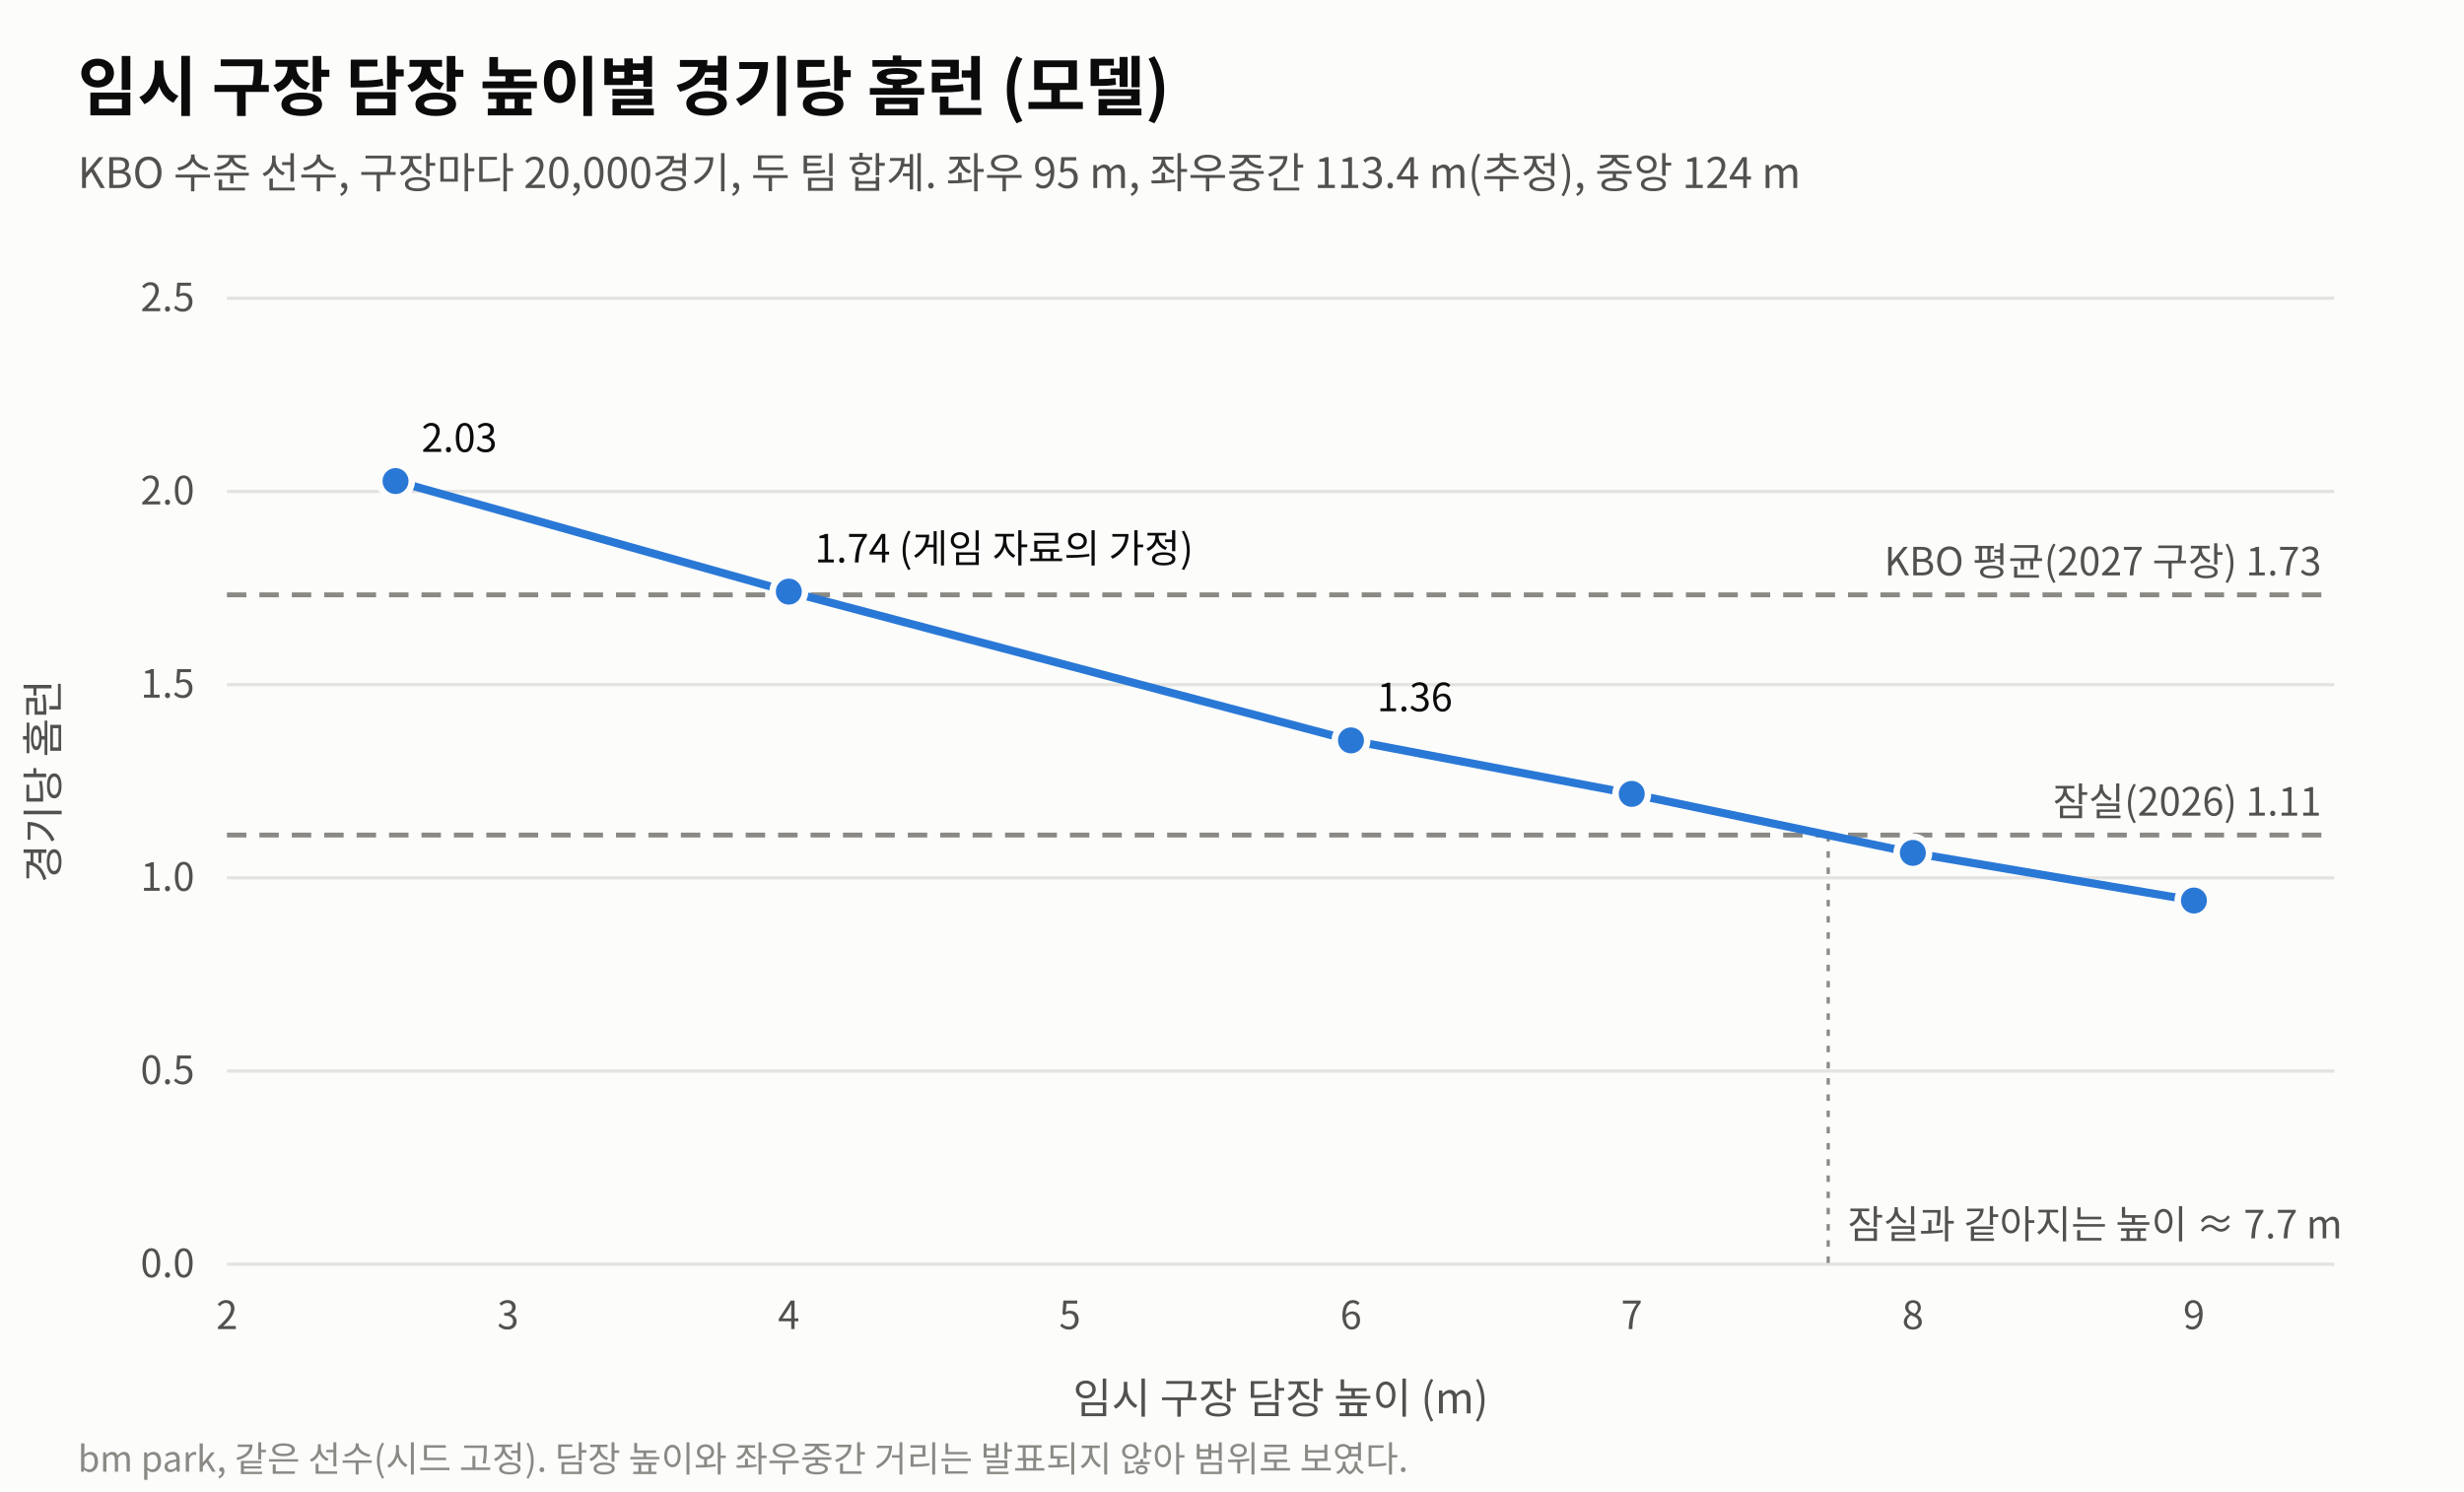
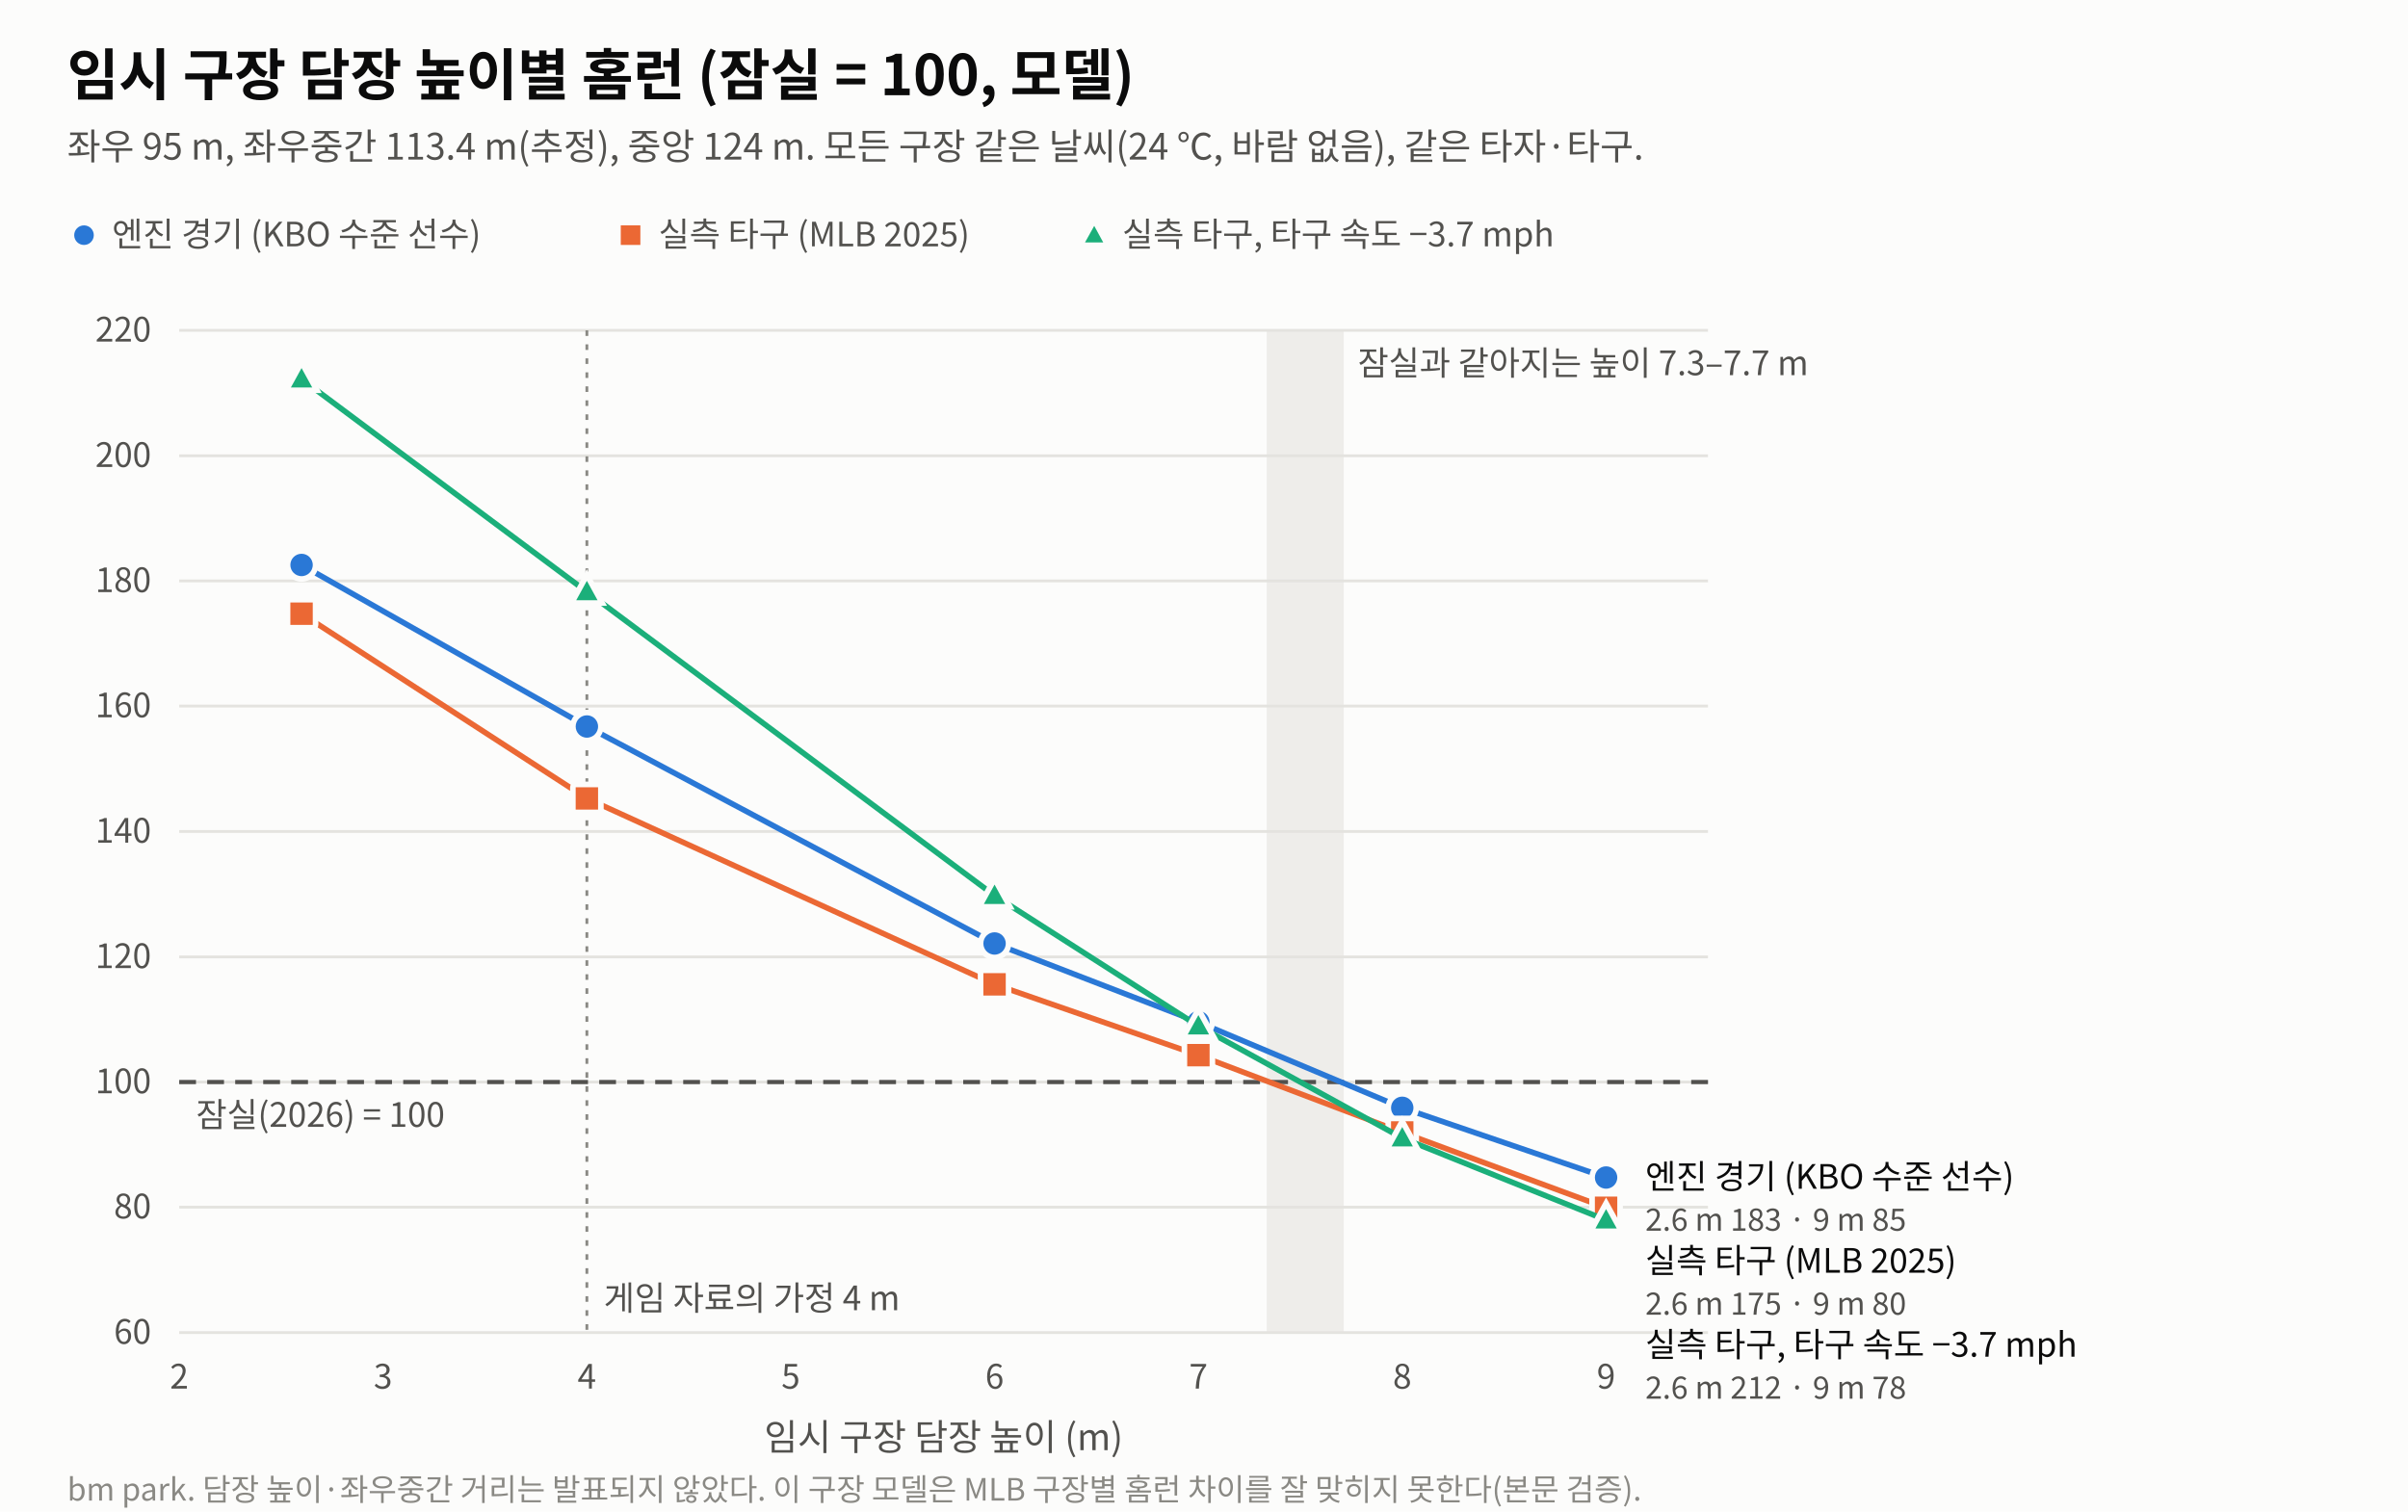
- <svg xmlns="http://www.w3.org/2000/svg" viewBox="0 0 760 460" width="760" height="460" font-family="'Noto Sans CJK KR','Apple SD Gothic Neo','Malgun Gothic',sans-serif">
-   <rect width="760" height="460" fill="#fcfcfb" />
-   <text x="24" y="34" font-size="20" font-weight="700" fill="#0b0b0b">임시 구장 담장 높이별 경기당 홈런 (모델)</text>
-   <text x="24" y="58" font-size="13" fill="#52514e">KBO 수준 선수, 구장마다 20,000경기, 두 팀 합계. 좌우 95 m, 좌우중간 113.4 m(추정), 중앙 124 m</text>
-   <line x1="70" x2="720" y1="390.0" y2="390.0" stroke="#e4e3df" stroke-width="1" />
-   <text x="60" y="394.0" font-size="12" fill="#52514e" text-anchor="end">0.0</text>
-   <line x1="70" x2="720" y1="330.4" y2="330.4" stroke="#e4e3df" stroke-width="1" />
-   <text x="60" y="334.4" font-size="12" fill="#52514e" text-anchor="end">0.5</text>
-   <line x1="70" x2="720" y1="270.8" y2="270.8" stroke="#e4e3df" stroke-width="1" />
-   <text x="60" y="274.8" font-size="12" fill="#52514e" text-anchor="end">1.0</text>
-   <line x1="70" x2="720" y1="211.2" y2="211.2" stroke="#e4e3df" stroke-width="1" />
-   <text x="60" y="215.2" font-size="12" fill="#52514e" text-anchor="end">1.5</text>
-   <line x1="70" x2="720" y1="151.6" y2="151.6" stroke="#e4e3df" stroke-width="1" />
-   <text x="60" y="155.6" font-size="12" fill="#52514e" text-anchor="end">2.0</text>
-   <line x1="70" x2="720" y1="92.0" y2="92.0" stroke="#e4e3df" stroke-width="1" />
-   <text x="60" y="96.0" font-size="12" fill="#52514e" text-anchor="end">2.5</text>
-   <text x="70.0" y="410" font-size="12" fill="#52514e" text-anchor="middle">2</text>
-   <text x="156.7" y="410" font-size="12" fill="#52514e" text-anchor="middle">3</text>
-   <text x="243.3" y="410" font-size="12" fill="#52514e" text-anchor="middle">4</text>
-   <text x="330.0" y="410" font-size="12" fill="#52514e" text-anchor="middle">5</text>
-   <text x="416.7" y="410" font-size="12" fill="#52514e" text-anchor="middle">6</text>
-   <text x="503.3" y="410" font-size="12" fill="#52514e" text-anchor="middle">7</text>
-   <text x="590.0" y="410" font-size="12" fill="#52514e" text-anchor="middle">8</text>
-   <text x="676.7" y="410" font-size="12" fill="#52514e" text-anchor="middle">9</text>
-   <text x="395.0" y="436" font-size="13" fill="#52514e" text-anchor="middle">임시 구장 담장 높이 (m)</text>
-   <text x="18" y="241.0" font-size="13" fill="#52514e" text-anchor="middle" transform="rotate(-90 18 241.0)">경기당 홈런</text>
-   <line x1="70" x2="720" y1="257.6" y2="257.6" stroke="#8a8984" stroke-width="1.5" stroke-dasharray="6 4" />
-   <text x="716" y="251.6" font-size="12" fill="#52514e" text-anchor="end">잠실(2026) 1.11</text>
-   <line x1="70" x2="720" y1="183.5" y2="183.5" stroke="#8a8984" stroke-width="1.5" stroke-dasharray="6 4" />
-   <text x="716" y="177.5" font-size="12" fill="#52514e" text-anchor="end">KBO 평균(2027 구장) 1.73</text>
-   <line x1="563.9" x2="563.9" y1="257.6" y2="390" stroke="#8a8984" stroke-width="1" stroke-dasharray="2 3" />
-   <text x="569.9" y="382" font-size="12" fill="#52514e">잠실과 같아지는 높이 ≈ 7.7 m</text>
-   <path d="M122.0,148.4 L243.3,182.5 L416.7,228.4 L503.3,244.9 L590.0,263.1 L676.7,277.8" fill="none" stroke="#2a78d6" stroke-width="2.5" stroke-linejoin="round" />
-   <circle cx="122.0" cy="148.4" r="5" fill="#2a78d6" stroke="#fcfcfb" stroke-width="2" />
-   <circle cx="243.3" cy="182.5" r="5" fill="#2a78d6" stroke="#fcfcfb" stroke-width="2" />
-   <circle cx="416.7" cy="228.4" r="5" fill="#2a78d6" stroke="#fcfcfb" stroke-width="2" />
-   <circle cx="503.3" cy="244.9" r="5" fill="#2a78d6" stroke="#fcfcfb" stroke-width="2" />
-   <circle cx="590.0" cy="263.1" r="5" fill="#2a78d6" stroke="#fcfcfb" stroke-width="2" />
-   <circle cx="676.7" cy="277.8" r="5" fill="#2a78d6" stroke="#fcfcfb" stroke-width="2" />
-   <text x="130.0" y="139.4" font-size="12" fill="#0b0b0b">2.03</text>
-   <text x="251.3" y="173.5" font-size="12" fill="#0b0b0b">1.74 (게임 자료의 가정)</text>
-   <text x="424.7" y="219.4" font-size="12" fill="#0b0b0b">1.36</text>
-   <text x="24" y="454" font-size="11" fill="#8a8984">bm park, 같은 선수(시드 고정). 담장 높이와 좌우중간 거리는 발표되지 않아 범위로 보였다.</text>
+ <svg xmlns="http://www.w3.org/2000/svg" viewBox="0 0 860 540" width="860" height="540" font-family="'Noto Sans CJK KR','Apple SD Gothic Neo','Malgun Gothic',sans-serif">
+   <rect width="860" height="540" fill="#fcfcfb" />
+   <text x="24" y="34" font-size="20" font-weight="700" fill="#0b0b0b">임시 구장 담장 높이별 홈런 (잠실 = 100, 모델)</text>
+   <text x="24" y="57" font-size="13" fill="#52514e">좌우 95 m, 좌우중간 113.4 m(추정), 중앙 124 m. 모든 구장 같은 날씨(24 ℃, 바람 없음), 같은 타자·타구.</text>
+   <circle cx="30.0" cy="84.0" r="4.5" fill="#2a78d6" stroke="#fcfcfb" stroke-width="2" />
+   <text x="40" y="88" font-size="12" fill="#52514e">엔진 경기 (KBO 수준 선수)</text>
+   <rect x="220.7" y="79.5" width="9.0" height="9.0" rx="1" fill="#eb6834" stroke="#fcfcfb" stroke-width="2" />
+   <text x="235.2" y="88" font-size="12" fill="#52514e">실측 타구 (MLB 2025)</text>
+   <path d="M390.8,78.6 L395.7,87.6 L385.8,87.6 Z" fill="#1baf7a" stroke="#fcfcfb" stroke-width="2" />
+   <text x="400.8" y="88" font-size="12" fill="#52514e">실측 타구, 타구 속도 −3.7 mph</text>
+   <line x1="64" x2="610" y1="476.0" y2="476.0" stroke="#e4e3df" stroke-width="1" />
+   <text x="54" y="480.0" font-size="12" fill="#52514e" text-anchor="end">60</text>
+   <line x1="64" x2="610" y1="431.2" y2="431.2" stroke="#e4e3df" stroke-width="1" />
+   <text x="54" y="435.2" font-size="12" fill="#52514e" text-anchor="end">80</text>
+   <line x1="64" x2="610" y1="386.5" y2="386.5" stroke="#e4e3df" stroke-width="1" />
+   <text x="54" y="390.5" font-size="12" fill="#52514e" text-anchor="end">100</text>
+   <line x1="64" x2="610" y1="341.8" y2="341.8" stroke="#e4e3df" stroke-width="1" />
+   <text x="54" y="345.8" font-size="12" fill="#52514e" text-anchor="end">120</text>
+   <line x1="64" x2="610" y1="297.0" y2="297.0" stroke="#e4e3df" stroke-width="1" />
+   <text x="54" y="301.0" font-size="12" fill="#52514e" text-anchor="end">140</text>
+   <line x1="64" x2="610" y1="252.2" y2="252.2" stroke="#e4e3df" stroke-width="1" />
+   <text x="54" y="256.2" font-size="12" fill="#52514e" text-anchor="end">160</text>
+   <line x1="64" x2="610" y1="207.5" y2="207.5" stroke="#e4e3df" stroke-width="1" />
+   <text x="54" y="211.5" font-size="12" fill="#52514e" text-anchor="end">180</text>
+   <line x1="64" x2="610" y1="162.8" y2="162.8" stroke="#e4e3df" stroke-width="1" />
+   <text x="54" y="166.8" font-size="12" fill="#52514e" text-anchor="end">200</text>
+   <line x1="64" x2="610" y1="118.0" y2="118.0" stroke="#e4e3df" stroke-width="1" />
+   <text x="54" y="122.0" font-size="12" fill="#52514e" text-anchor="end">220</text>
+   <text x="64.0" y="496" font-size="12" fill="#52514e" text-anchor="middle">2</text>
+   <text x="136.8" y="496" font-size="12" fill="#52514e" text-anchor="middle">3</text>
+   <text x="209.6" y="496" font-size="12" fill="#52514e" text-anchor="middle">4</text>
+   <text x="282.4" y="496" font-size="12" fill="#52514e" text-anchor="middle">5</text>
+   <text x="355.2" y="496" font-size="12" fill="#52514e" text-anchor="middle">6</text>
+   <text x="428.0" y="496" font-size="12" fill="#52514e" text-anchor="middle">7</text>
+   <text x="500.8" y="496" font-size="12" fill="#52514e" text-anchor="middle">8</text>
+   <text x="573.6" y="496" font-size="12" fill="#52514e" text-anchor="middle">9</text>
+   <text x="337.0" y="518" font-size="13" fill="#52514e" text-anchor="middle">임시 구장 담장 높이 (m)</text>
+   <rect x="452.4" y="118.0" width="27.5" height="358.0" fill="#e4e3df" opacity="0.6" />
+   <text x="484.9" y="134.0" font-size="12" fill="#52514e">잠실과 같아지는 높이 7.3–7.7 m</text>
+   <line x1="64" x2="610" y1="386.5" y2="386.5" stroke="#52514e" stroke-width="1.5" stroke-dasharray="6 4" />
+   <text x="70" y="402.5" font-size="12" fill="#52514e">잠실(2026) = 100</text>
+   <line x1="209.6" x2="209.6" y1="118.0" y2="476" stroke="#8a8984" stroke-width="1" stroke-dasharray="2 3" />
+   <text x="215.6" y="468" font-size="12" fill="#52514e">게임 자료의 가정 4 m</text>
+   <path d="M107.7,201.8 L209.6,259.5 L355.2,337.0 L428.0,365.1 L500.8,395.7 L573.6,420.6" fill="none" stroke="#2a78d6" stroke-width="2" stroke-linejoin="round" />
+   <circle cx="107.7" cy="201.8" r="5" fill="#2a78d6" stroke="#fcfcfb" stroke-width="2" />
+   <circle cx="209.6" cy="259.5" r="5" fill="#2a78d6" stroke="#fcfcfb" stroke-width="2" />
+   <circle cx="355.2" cy="337.0" r="5" fill="#2a78d6" stroke="#fcfcfb" stroke-width="2" />
+   <circle cx="428.0" cy="365.1" r="5" fill="#2a78d6" stroke="#fcfcfb" stroke-width="2" />
+   <circle cx="500.8" cy="395.7" r="5" fill="#2a78d6" stroke="#fcfcfb" stroke-width="2" />
+   <circle cx="573.6" cy="420.6" r="5" fill="#2a78d6" stroke="#fcfcfb" stroke-width="2" />
+   <path d="M107.7,219.2 L209.6,285.2 L355.2,351.6 L428.0,376.9 L500.8,404.5 L573.6,431.4" fill="none" stroke="#eb6834" stroke-width="2" stroke-linejoin="round" />
+   <rect x="102.7" y="214.2" width="10.0" height="10.0" rx="1" fill="#eb6834" stroke="#fcfcfb" stroke-width="2" />
+   <rect x="204.6" y="280.2" width="10.0" height="10.0" rx="1" fill="#eb6834" stroke="#fcfcfb" stroke-width="2" />
+   <rect x="350.2" y="346.6" width="10.0" height="10.0" rx="1" fill="#eb6834" stroke="#fcfcfb" stroke-width="2" />
+   <rect x="423.0" y="371.9" width="10.0" height="10.0" rx="1" fill="#eb6834" stroke="#fcfcfb" stroke-width="2" />
+   <rect x="495.8" y="399.5" width="10.0" height="10.0" rx="1" fill="#eb6834" stroke="#fcfcfb" stroke-width="2" />
+   <rect x="568.6" y="426.4" width="10.0" height="10.0" rx="1" fill="#eb6834" stroke="#fcfcfb" stroke-width="2" />
+   <path d="M107.7,135.4 L209.6,211.4 L355.2,319.9 L428.0,366.5 L500.8,406.5 L573.6,435.8" fill="none" stroke="#1baf7a" stroke-width="2" stroke-linejoin="round" />
+   <path d="M107.7,129.4 L113.2,139.4 L102.2,139.4 Z" fill="#1baf7a" stroke="#fcfcfb" stroke-width="2" />
+   <path d="M209.6,205.4 L215.1,215.4 L204.1,215.4 Z" fill="#1baf7a" stroke="#fcfcfb" stroke-width="2" />
+   <path d="M355.2,313.9 L360.7,323.9 L349.7,323.9 Z" fill="#1baf7a" stroke="#fcfcfb" stroke-width="2" />
+   <path d="M428.0,360.5 L433.5,370.5 L422.5,370.5 Z" fill="#1baf7a" stroke="#fcfcfb" stroke-width="2" />
+   <path d="M500.8,400.5 L506.3,410.5 L495.3,410.5 Z" fill="#1baf7a" stroke="#fcfcfb" stroke-width="2" />
+   <path d="M573.6,429.8 L579.1,439.8 L568.1,439.8 Z" fill="#1baf7a" stroke="#fcfcfb" stroke-width="2" />
+   <text x="587.6" y="424.6" font-size="12" fill="#0b0b0b">엔진 경기 (KBO 수준 선수)</text>
+   <text x="587.6" y="439.6" font-size="11" fill="#52514e">2.6 m 183 · 9 m 85</text>
+   <text x="587.6" y="454.6" font-size="12" fill="#0b0b0b">실측 타구 (MLB 2025)</text>
+   <text x="587.6" y="469.6" font-size="11" fill="#52514e">2.6 m 175 · 9 m 80</text>
+   <text x="587.6" y="484.6" font-size="12" fill="#0b0b0b">실측 타구, 타구 속도 −3.7 mph</text>
+   <text x="587.6" y="499.6" font-size="11" fill="#52514e">2.6 m 212 · 9 m 78</text>
+   <text x="24" y="536" font-size="11" fill="#8a8984">bm park. 담장 높이·좌우중간 거리는 발표되지 않았다. 이 구장 모델은 MLB 구장별 홈런 차이를 잘 맞히지 못한다(본문 검증).</text>
</svg>
